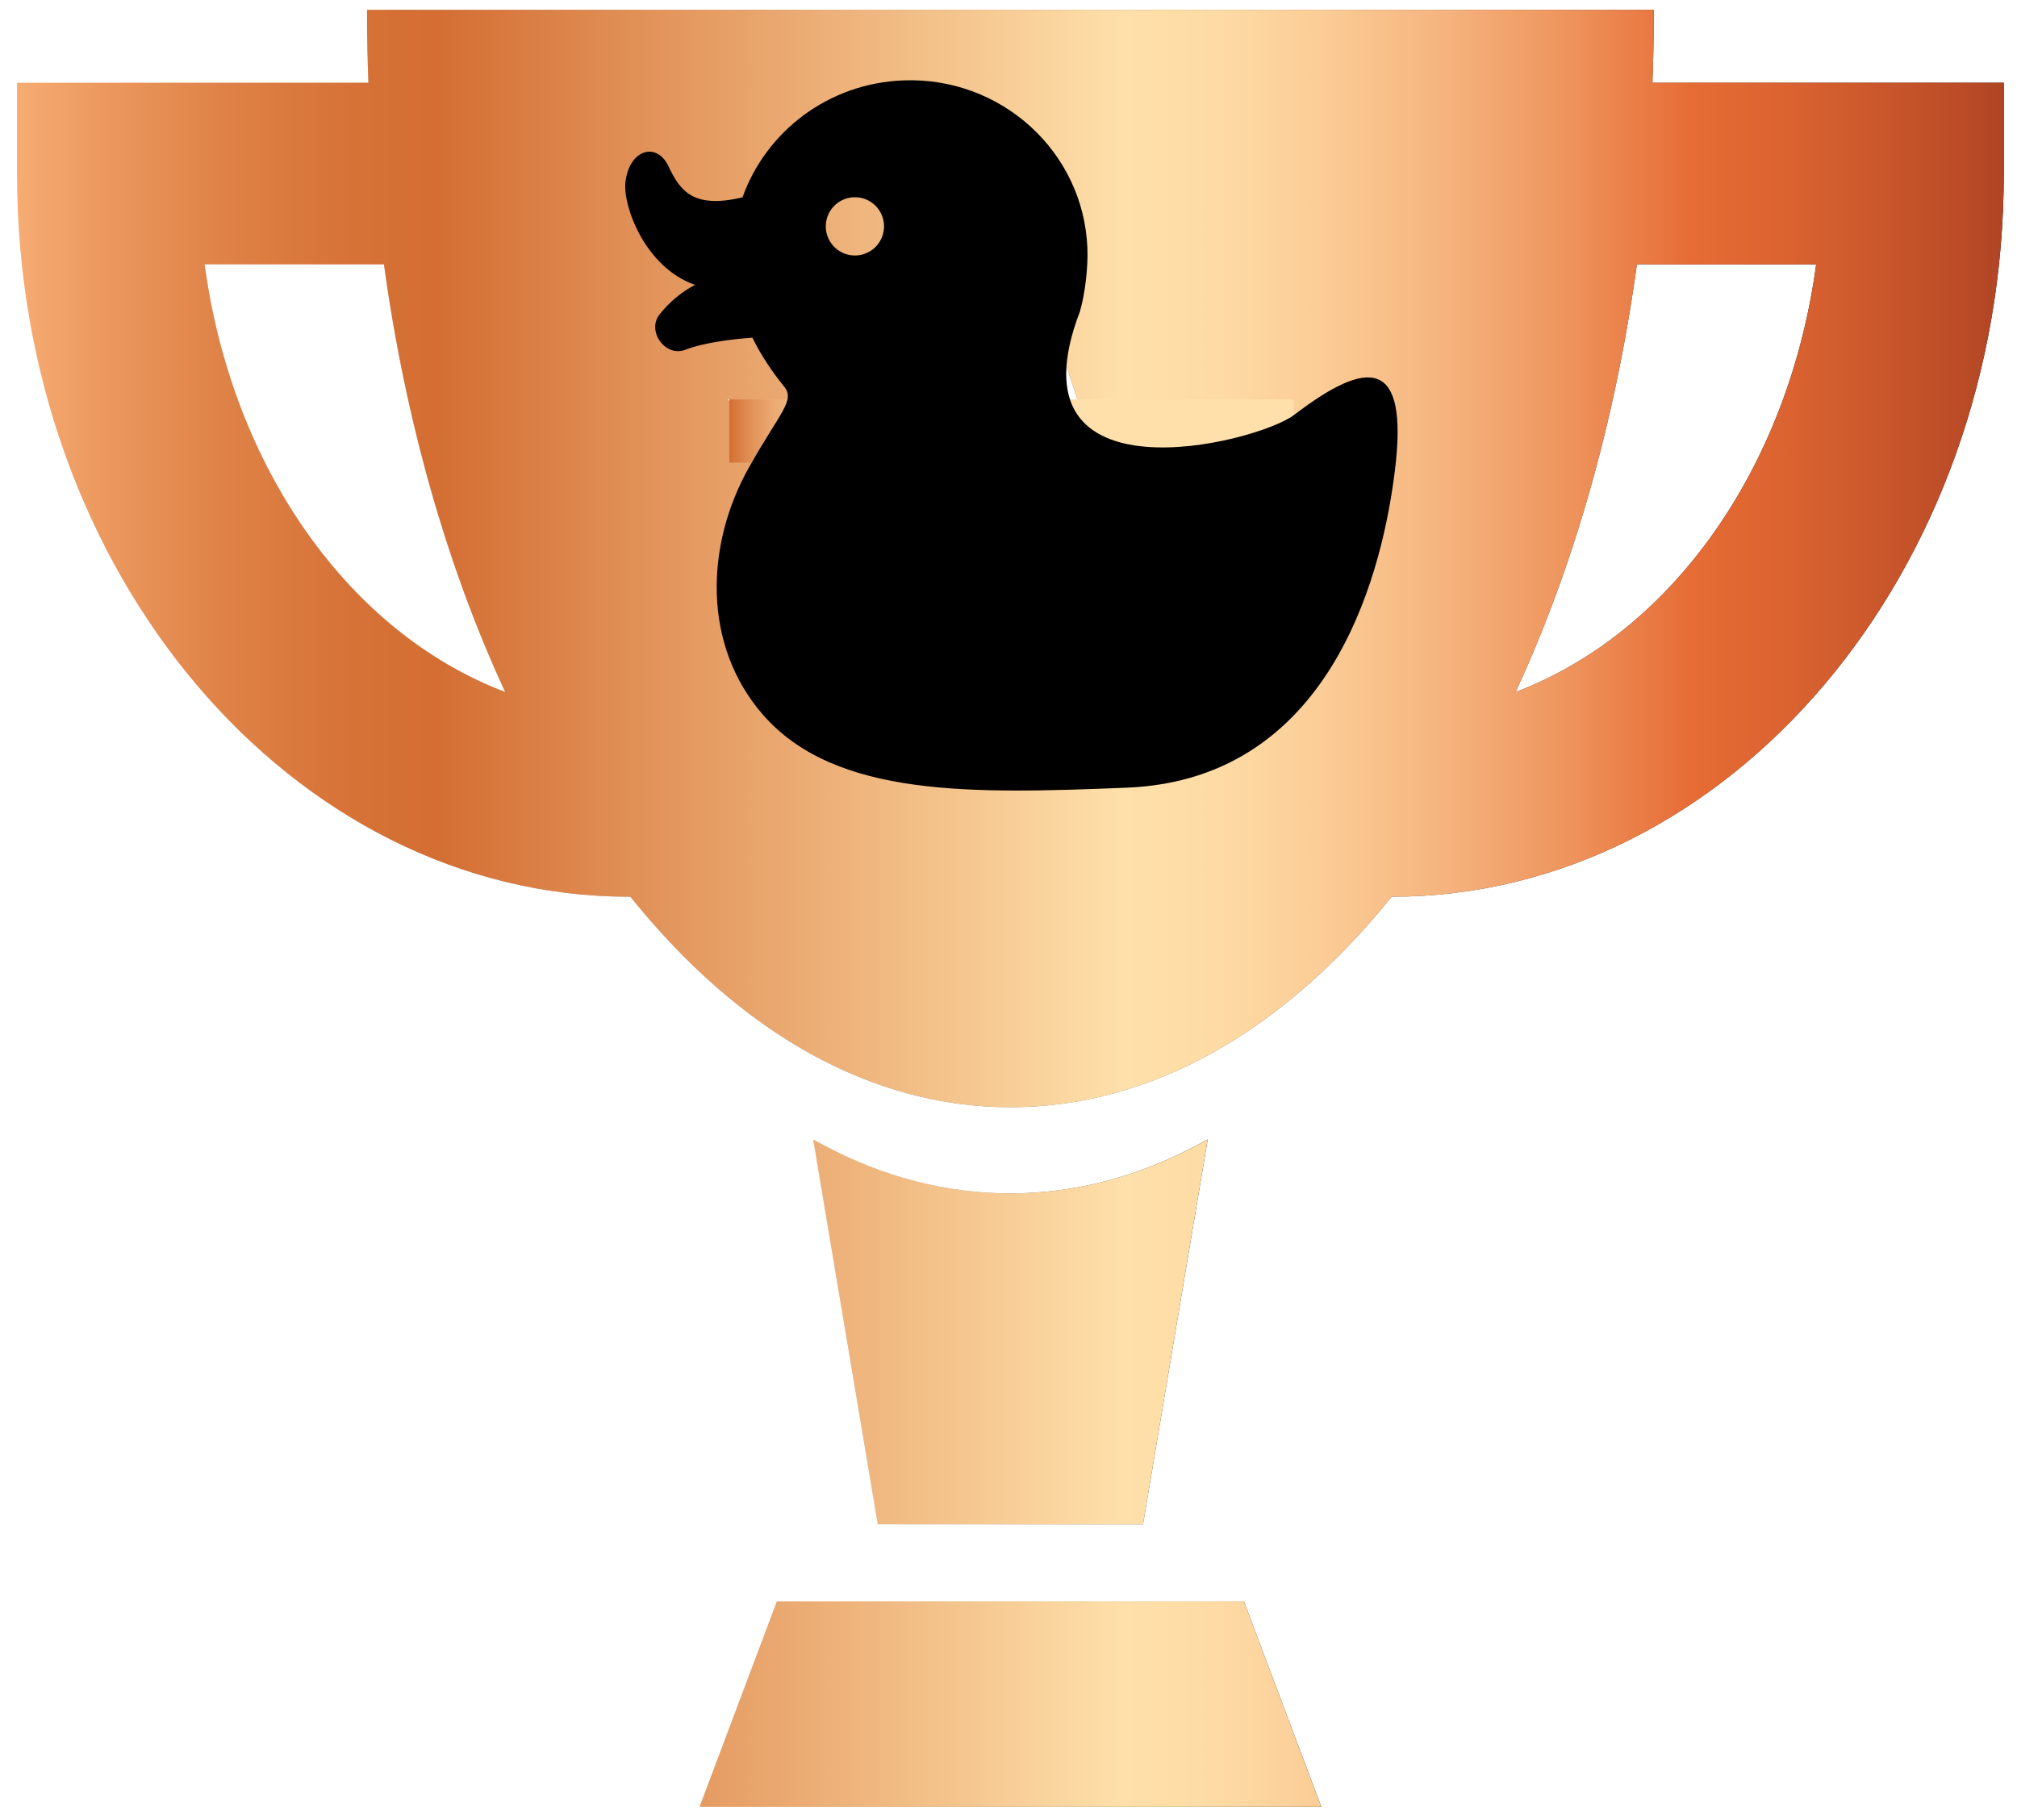
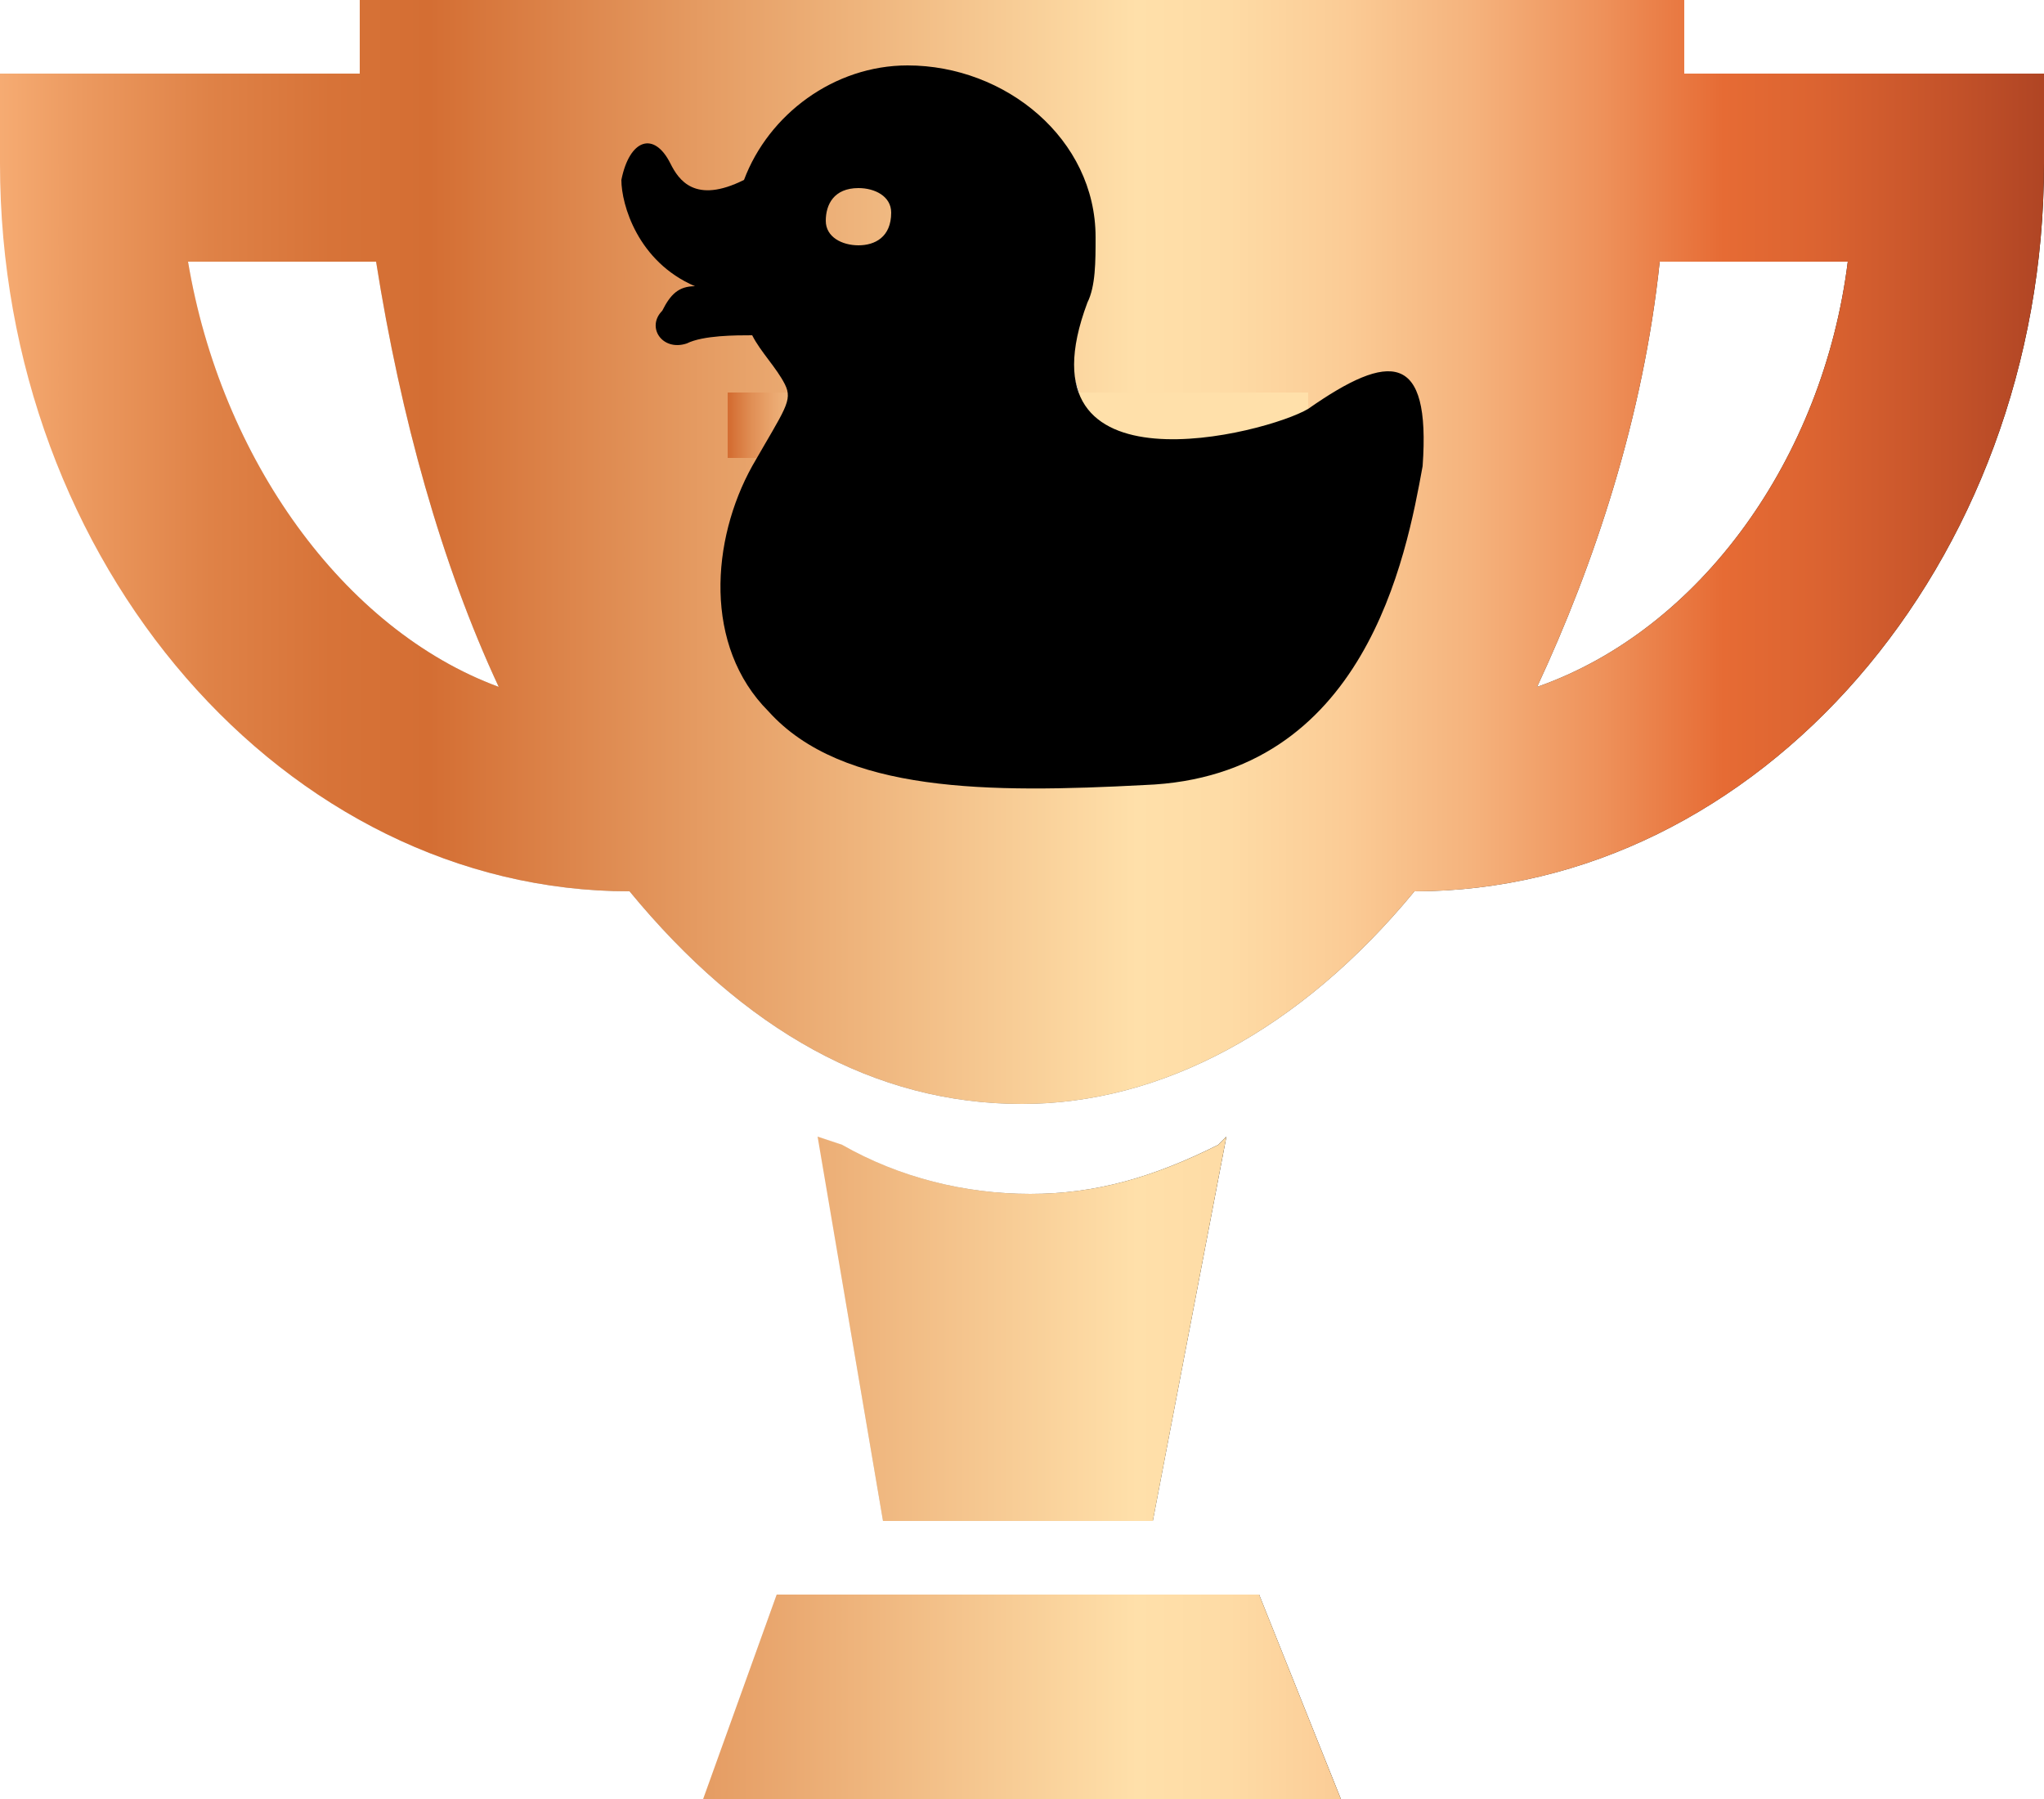
- <svg xmlns="http://www.w3.org/2000/svg" version="1.1" id="_x32_" x="0px" y="0px" width="263.083px" height="237.374px" viewBox="0 0 263.083 237.374" style="enable-background:new 0 0 263.083 237.374;" xml:space="preserve">
+ <svg xmlns="http://www.w3.org/2000/svg" version="1.1" id="_x32_" x="0px" y="0px" width="25px" height="22px" viewBox="0 0 25 22" style="enable-background:new 0 0 25 22;" xml:space="preserve">
  <style type="text/css">
	.st0{fill:url(#SVGID_1_);}
- 	.st1{fill:url(#SVGID_00000106123542398669084470000002167427913206416820_);}
- 	.st2{fill:url(#SVGID_00000007424181700939827850000014474815658247939972_);}
- 	.st3{fill:url(#SVGID_00000075849085261180359970000011892997259550859169_);}
- 	.st4{fill:url(#SVGID_00000151539667457829472410000017724097126766191277_);}
- 	.st5{fill:url(#SVGID_00000059271156098248679490000002939003719782241702_);}
- 	.st6{fill:url(#SVGID_00000179629971922295223090000014937465999177758360_);}
+ 	.st1{fill:url(#SVGID_00000109735535163194900970000014307713780741386657_);}
+ 	.st2{fill:url(#SVGID_00000123430551570939720810000011319941172549004733_);}
+ 	.st3{fill:url(#SVGID_00000003792471028778985300000006866802140083142272_);}
+ 	.st4{fill:url(#SVGID_00000159435287540007631230000018082948240147355316_);}
+ 	.st5{fill:url(#SVGID_00000072271319600301291240000012105039996474005391_);}
+ 	.st6{fill:url(#SVGID_00000165215542126285697850000005634286790882133430_);}
</style>
  <g>
    <g>
-       <linearGradient id="SVGID_1_" gradientUnits="userSpaceOnUse" x1="106.058" y1="173.724" x2="157.523" y2="173.724">
+       <linearGradient id="SVGID_1_" gradientUnits="userSpaceOnUse" x1="9.995" y1="-208.169" x2="14.96" y2="-208.169" gradientTransform="matrix(1 0 0 -1 0 -191.9485)">
        <stop offset="0" style="stop-color:#FFFFFF" />
        <stop offset="1" style="stop-color:#000000" />
      </linearGradient>
-       <path class="st0" d="M157.523,148.633l-1.443,0.77    c-7.808,4.159-15.987,6.268-24.309,6.268c-8.297,0-16.462-2.109-24.27-6.268    l-1.443-0.77l8.432,50.181h34.601L157.523,148.633z" />
-       <linearGradient id="SVGID_00000116932223175970425060000015490163541228277675_" gradientUnits="userSpaceOnUse" x1="91.235" y1="222.3" x2="172.346" y2="222.3">
+       <path class="st0" d="M15,13.9l-0.1,0.1c-0.8,0.4-1.5,0.6-2.3,0.6c-0.8,0-1.6-0.2-2.3-0.6L10,13.9l0.8,4.7h3.3L15,13.9z" />
+       <linearGradient id="SVGID_00000088128750918678908720000014747453062392859776_" gradientUnits="userSpaceOnUse" x1="8.565" y1="-212.728" x2="16.39" y2="-212.728" gradientTransform="matrix(1 0 0 -1 0 -191.9485)">
        <stop offset="0" style="stop-color:#FFFFFF" />
        <stop offset="1" style="stop-color:#000000" />
      </linearGradient>
-       <polygon style="fill:url(#SVGID_00000116932223175970425060000015490163541228277675_);" points="101.329,208.896     91.235,235.704 172.346,235.704 162.252,208.896   " />
-       <linearGradient id="SVGID_00000178171688135598443900000006580903235378093214_" gradientUnits="userSpaceOnUse" x1="2.219" y1="72.854" x2="261.361" y2="72.854">
+       <polygon style="fill:url(#SVGID_00000088128750918678908720000014747453062392859776_);" points="9.5,19.5 8.6,22 16.4,22     15.4,19.5   " />
+       <linearGradient id="SVGID_00000127744981337103067910000010077073016795879316_" gradientUnits="userSpaceOnUse" x1="-2.219388e-02" y1="-198.703" x2="24.978" y2="-198.703" gradientTransform="matrix(1 0 0 -1 0 -191.9485)">
        <stop offset="0" style="stop-color:#FFFFFF" />
        <stop offset="1" style="stop-color:#000000" />
      </linearGradient>
-       <path style="fill:url(#SVGID_00000178171688135598443900000006580903235378093214_);" d="M215.531,10.797    c0.106-2.882,0.177-5.783,0.177-8.712V1.279H47.872v0.806    c0,2.93,0.071,5.83,0.177,8.712H2.219V22.641    c0,52.015,35.818,94.333,79.843,94.333l0.157-0.006    c14.451,17.966,31.586,27.462,49.571,27.462c18.09,0,35.319-9.606,49.727-27.456    c44.026,0,79.842-42.318,79.842-94.333V10.797H215.531z M145.907,68.69    l8.725,26.851L131.791,78.947L108.95,95.541l8.724-26.851L94.833,52.095h28.233    l8.725-26.853l8.725,26.853h28.232L145.907,68.69z M26.693,34.483h23.386    C52.854,54.725,58.309,73.951,65.895,90.264    C45.484,82.537,30.256,60.931,26.693,34.483z M197.686,90.264    c7.586-16.31,13.04-35.538,15.817-55.781h23.386    C233.325,60.931,218.097,82.537,197.686,90.264z" />
+       <path style="fill:url(#SVGID_00000127744981337103067910000010077073016795879316_);" d="M20.6,0.9c0-0.3,0-0.5,0-0.8V0H4.4v0.1    c0,0.3,0,0.5,0,0.8H0V2c0,4.9,3.5,8.9,7.7,8.9l0,0c1.4,1.7,3,2.6,4.8,2.6c1.7,0,3.4-0.9,4.8-2.6c4.2,0,7.7-4,7.7-8.9V0.9H20.6z     M13.8,6.4l0.8,2.5l-2.2-1.6l-2.2,1.6l0.8-2.5L8.9,4.8h2.7l0.8-2.5l0.8,2.5H16L13.8,6.4z M2.3,3.2h2.3c0.3,1.9,0.8,3.7,1.5,5.2    C4.2,7.7,2.7,5.6,2.3,3.2z M18.8,8.4c0.7-1.5,1.3-3.3,1.5-5.2h2.3C22.3,5.6,20.8,7.7,18.8,8.4z" />
    </g>
    <g>
-       <linearGradient id="SVGID_00000003805141046461229600000010704228544010725300_" gradientUnits="userSpaceOnUse" x1="2.219" y1="118.491" x2="261.361" y2="118.491">
+       <linearGradient id="SVGID_00000126297057964019022640000016791276493949173943_" gradientUnits="userSpaceOnUse" x1="-2.219388e-02" y1="-208.169" x2="24.978" y2="-208.169" gradientTransform="matrix(1 0 0 -1 0 -191.9485)">
        <stop offset="0" style="stop-color:#F6AC73" />
-         <stop offset="0.04" style="stop-color:#EC9A60" />
+         <stop offset="3.964420e-02" style="stop-color:#EC9A60" />
        <stop offset="0.104" style="stop-color:#DF8247" />
        <stop offset="0.163" style="stop-color:#D77338" />
        <stop offset="0.211" style="stop-color:#D46E33" />
        <stop offset="0.346" style="stop-color:#E59C63" />
        <stop offset="0.557" style="stop-color:#FFE0AA" />
        <stop offset="0.602" style="stop-color:#FEDBA5" />
        <stop offset="0.658" style="stop-color:#FBCC96" />
        <stop offset="0.72" style="stop-color:#F5B37D" />
        <stop offset="0.785" style="stop-color:#EE915A" />
        <stop offset="0.844" style="stop-color:#E66B34" />
        <stop offset="0.887" style="stop-color:#DC6431" />
        <stop offset="0.96" style="stop-color:#C25129" />
        <stop offset="1" style="stop-color:#B04524" />
      </linearGradient>
-       <path style="fill:url(#SVGID_00000003805141046461229600000010704228544010725300_);" d="M157.523,148.633    l-1.443,0.77c-7.808,4.159-15.987,6.268-24.309,6.268    c-8.297,0-16.462-2.109-24.27-6.268l-1.443-0.77l8.432,50.181h34.601    L157.523,148.633z" />
-       <linearGradient id="SVGID_00000001666001463893769940000004357484060368105888_" gradientUnits="userSpaceOnUse" x1="2.219" y1="118.491" x2="261.361" y2="118.491">
+       <path style="fill:url(#SVGID_00000126297057964019022640000016791276493949173943_);" d="M15,13.9l-0.1,0.1    c-0.8,0.4-1.5,0.6-2.3,0.6c-0.8,0-1.6-0.2-2.3-0.6L10,13.9l0.8,4.7h3.3L15,13.9z" />
+       <linearGradient id="SVGID_00000167394521730575498130000004394991754442936740_" gradientUnits="userSpaceOnUse" x1="-2.219388e-02" y1="-212.728" x2="24.978" y2="-212.728" gradientTransform="matrix(1 0 0 -1 0 -191.9485)">
        <stop offset="0" style="stop-color:#F6AC73" />
-         <stop offset="0.04" style="stop-color:#EC9A60" />
+         <stop offset="3.964420e-02" style="stop-color:#EC9A60" />
        <stop offset="0.104" style="stop-color:#DF8247" />
        <stop offset="0.163" style="stop-color:#D77338" />
        <stop offset="0.211" style="stop-color:#D46E33" />
        <stop offset="0.346" style="stop-color:#E59C63" />
        <stop offset="0.557" style="stop-color:#FFE0AA" />
        <stop offset="0.602" style="stop-color:#FEDBA5" />
        <stop offset="0.658" style="stop-color:#FBCC96" />
        <stop offset="0.72" style="stop-color:#F5B37D" />
        <stop offset="0.785" style="stop-color:#EE915A" />
        <stop offset="0.844" style="stop-color:#E66B34" />
        <stop offset="0.887" style="stop-color:#DC6431" />
        <stop offset="0.96" style="stop-color:#C25129" />
        <stop offset="1" style="stop-color:#B04524" />
      </linearGradient>
-       <polygon style="fill:url(#SVGID_00000001666001463893769940000004357484060368105888_);" points="101.329,208.896     91.235,235.704 172.346,235.704 162.252,208.896   " />
-       <linearGradient id="SVGID_00000056394577163719713930000015036232908847220101_" gradientUnits="userSpaceOnUse" x1="2.219" y1="118.491" x2="261.361" y2="118.491">
+       <polygon style="fill:url(#SVGID_00000167394521730575498130000004394991754442936740_);" points="9.5,19.5 8.6,22 16.4,22     15.4,19.5   " />
+       <linearGradient id="SVGID_00000137846282271227930560000007663241420516602037_" gradientUnits="userSpaceOnUse" x1="-2.219388e-02" y1="-198.703" x2="24.978" y2="-198.703" gradientTransform="matrix(1 0 0 -1 0 -191.9485)">
        <stop offset="0" style="stop-color:#F6AC73" />
-         <stop offset="0.04" style="stop-color:#EC9A60" />
+         <stop offset="3.964420e-02" style="stop-color:#EC9A60" />
        <stop offset="0.104" style="stop-color:#DF8247" />
        <stop offset="0.163" style="stop-color:#D77338" />
        <stop offset="0.211" style="stop-color:#D46E33" />
        <stop offset="0.346" style="stop-color:#E59C63" />
        <stop offset="0.557" style="stop-color:#FFE0AA" />
        <stop offset="0.602" style="stop-color:#FEDBA5" />
        <stop offset="0.658" style="stop-color:#FBCC96" />
        <stop offset="0.72" style="stop-color:#F5B37D" />
        <stop offset="0.785" style="stop-color:#EE915A" />
        <stop offset="0.844" style="stop-color:#E66B34" />
        <stop offset="0.887" style="stop-color:#DC6431" />
        <stop offset="0.96" style="stop-color:#C25129" />
        <stop offset="1" style="stop-color:#B04524" />
      </linearGradient>
-       <path style="fill:url(#SVGID_00000056394577163719713930000015036232908847220101_);" d="M215.531,10.797    c0.106-2.882,0.177-5.783,0.177-8.712V1.279H47.872v0.806    c0,2.93,0.071,5.83,0.177,8.712H2.219V22.641    c0,52.015,35.818,94.333,79.843,94.333l0.157-0.006    c14.451,17.966,31.586,27.462,49.571,27.462c18.09,0,35.319-9.606,49.727-27.456    c44.026,0,79.842-42.318,79.842-94.333V10.797H215.531z M145.907,68.69    l8.725,26.851L131.791,78.947L108.95,95.541l8.724-26.851L94.833,52.095h28.233    l8.725-26.853l8.725,26.853h28.232L145.907,68.69z M26.693,34.483h23.386    C52.854,54.725,58.309,73.951,65.895,90.264    C45.484,82.537,30.256,60.931,26.693,34.483z M197.686,90.264    c7.586-16.31,13.04-35.538,15.817-55.781h23.386    C233.325,60.931,218.097,82.537,197.686,90.264z" />
+       <path style="fill:url(#SVGID_00000137846282271227930560000007663241420516602037_);" d="M20.6,0.9c0-0.3,0-0.5,0-0.8V0H4.4v0.1    c0,0.3,0,0.5,0,0.8H0V2c0,4.9,3.5,8.9,7.7,8.9l0,0c1.4,1.7,3,2.6,4.8,2.6c1.7,0,3.4-0.9,4.8-2.6c4.2,0,7.7-4,7.7-8.9V0.9H20.6z     M13.8,6.4l0.8,2.5l-2.2-1.6l-2.2,1.6l0.8-2.5L8.9,4.8h2.7l0.8-2.5l0.8,2.5H16L13.8,6.4z M2.3,3.2h2.3c0.3,1.9,0.8,3.7,1.5,5.2    C4.2,7.7,2.7,5.6,2.3,3.2z M18.8,8.4c0.7-1.5,1.3-3.3,1.5-5.2h2.3C22.3,5.6,20.8,7.7,18.8,8.4z" />
    </g>
  </g>
-   <linearGradient id="SVGID_00000124156901672100144290000004121376725954771367_" gradientUnits="userSpaceOnUse" x1="95.122" y1="56.222" x2="168.748" y2="56.222">
+   <linearGradient id="SVGID_00000005964239789002589180000004385558326728570783_" gradientUnits="userSpaceOnUse" x1="8.94" y1="-197.142" x2="16.043" y2="-197.142" gradientTransform="matrix(1 0 0 -1 0 -191.9485)">
    <stop offset="0" style="stop-color:#D46E33" />
-     <stop offset="0.002" style="stop-color:#D57035" />
-     <stop offset="0.035" style="stop-color:#E08E54" />
-     <stop offset="0.073" style="stop-color:#EAA76F" />
+     <stop offset="1.541700e-03" style="stop-color:#D57035" />
+     <stop offset="3.520260e-02" style="stop-color:#E08E54" />
+     <stop offset="7.256450e-02" style="stop-color:#EAA76F" />
    <stop offset="0.116" style="stop-color:#F1BC85" />
    <stop offset="0.166" style="stop-color:#F8CC96" />
    <stop offset="0.228" style="stop-color:#FCD8A1" />
    <stop offset="0.315" style="stop-color:#FEDEA8" />
    <stop offset="0.557" style="stop-color:#FFE0AA" />
  </linearGradient>
-   <rect x="95.122" y="52.095" style="fill:url(#SVGID_00000124156901672100144290000004121376725954771367_);" width="73.626" height="8.253" />
+   <rect x="8.9" y="4.8" style="fill:url(#SVGID_00000005964239789002589180000004385558326728570783_);" width="7.1" height="0.8" />
  <g>
-     <path d="M168.811,54.113c-4.837,3.699-37.659,11.876-27.961-13.463   c0.682-2.299,1.081-5.767,0.982-8.291c-0.496-12.583-11.258-22.375-24.037-21.872   c-9.773,0.385-17.889,6.684-20.947,15.251c-6.584,1.586-8.215-1.023-9.656-4.05   c-1.556-3.266-5.157-2.173-5.62,2.124c-0.326,3.018,2.52,11.047,9.078,13.349   c-1.794,0.942-3.288,2.204-4.6,3.826c-1.762,2.183,0.738,5.646,3.321,4.644   c2.438-0.945,6.248-1.412,8.765-1.581c1.228,2.499,2.727,4.635,4.132,6.361   c1.501,1.845-0.515,3.308-4.622,10.641c-5.625,10.046-6.064,23.057,1.848,32.156   c9.466,10.888,27.504,10.327,47.437,9.542   c27.556-1.085,33.563-29.713,35.003-41.311   C183.782,46.567,178.404,46.779,168.811,54.113z M111.657,33.324   c-2.096,0.083-3.863-1.55-3.945-3.648c-0.083-2.096,1.55-3.864,3.646-3.947   c2.098-0.083,3.865,1.552,3.947,3.648   C115.387,31.475,113.755,33.241,111.657,33.324z" />
+     <path d="M16,5c-0.5,0.3-3.6,1.1-2.7-1.3c0.1-0.2,0.1-0.5,0.1-0.8c0-1.2-1.1-2.1-2.3-2.1c-0.9,0-1.7,0.6-2,1.4   C8.5,2.5,8.3,2.2,8.2,2C8,1.6,7.7,1.7,7.6,2.2c0,0.3,0.2,1,0.9,1.3C8.3,3.5,8.2,3.6,8.1,3.8C7.9,4,8.1,4.3,8.4,4.2   C8.6,4.1,9,4.1,9.2,4.1c0.1,0.2,0.3,0.4,0.4,0.6c0.1,0.2,0,0.3-0.4,1c-0.5,0.9-0.6,2.2,0.2,3c0.9,1,2.7,1,4.6,0.9   c2.7-0.1,3.2-2.8,3.4-3.9C17.5,4.3,17,4.3,16,5z M10.5,3c-0.2,0-0.4-0.1-0.4-0.3c0-0.2,0.1-0.4,0.4-0.4c0.2,0,0.4,0.1,0.4,0.3   C10.9,2.9,10.7,3,10.5,3z" />
  </g>
</svg>
